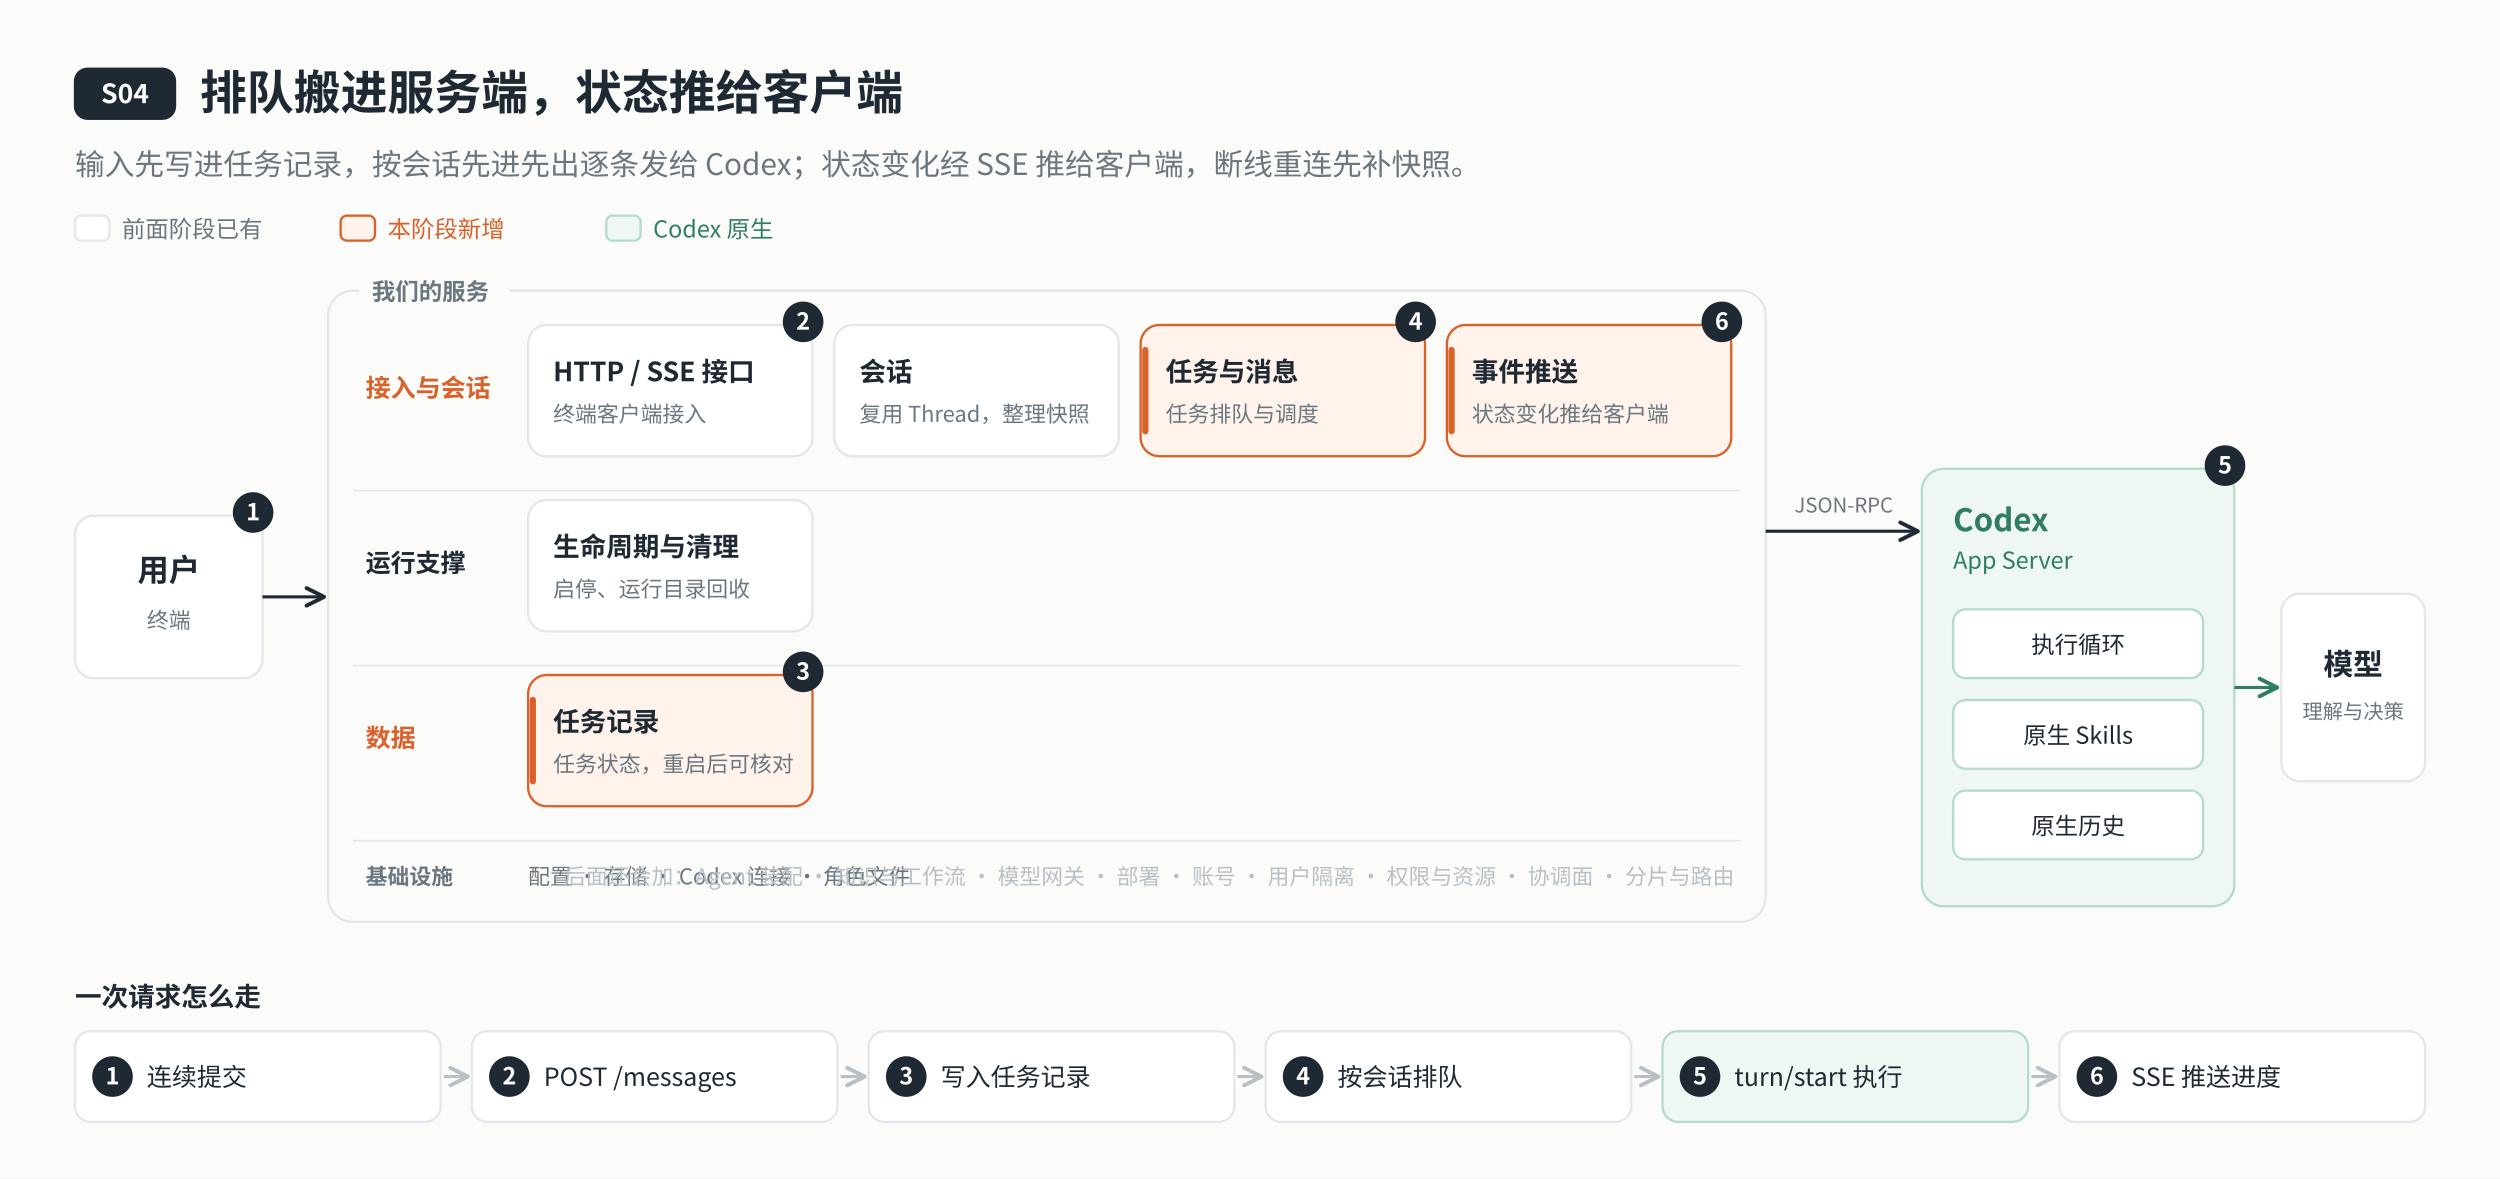
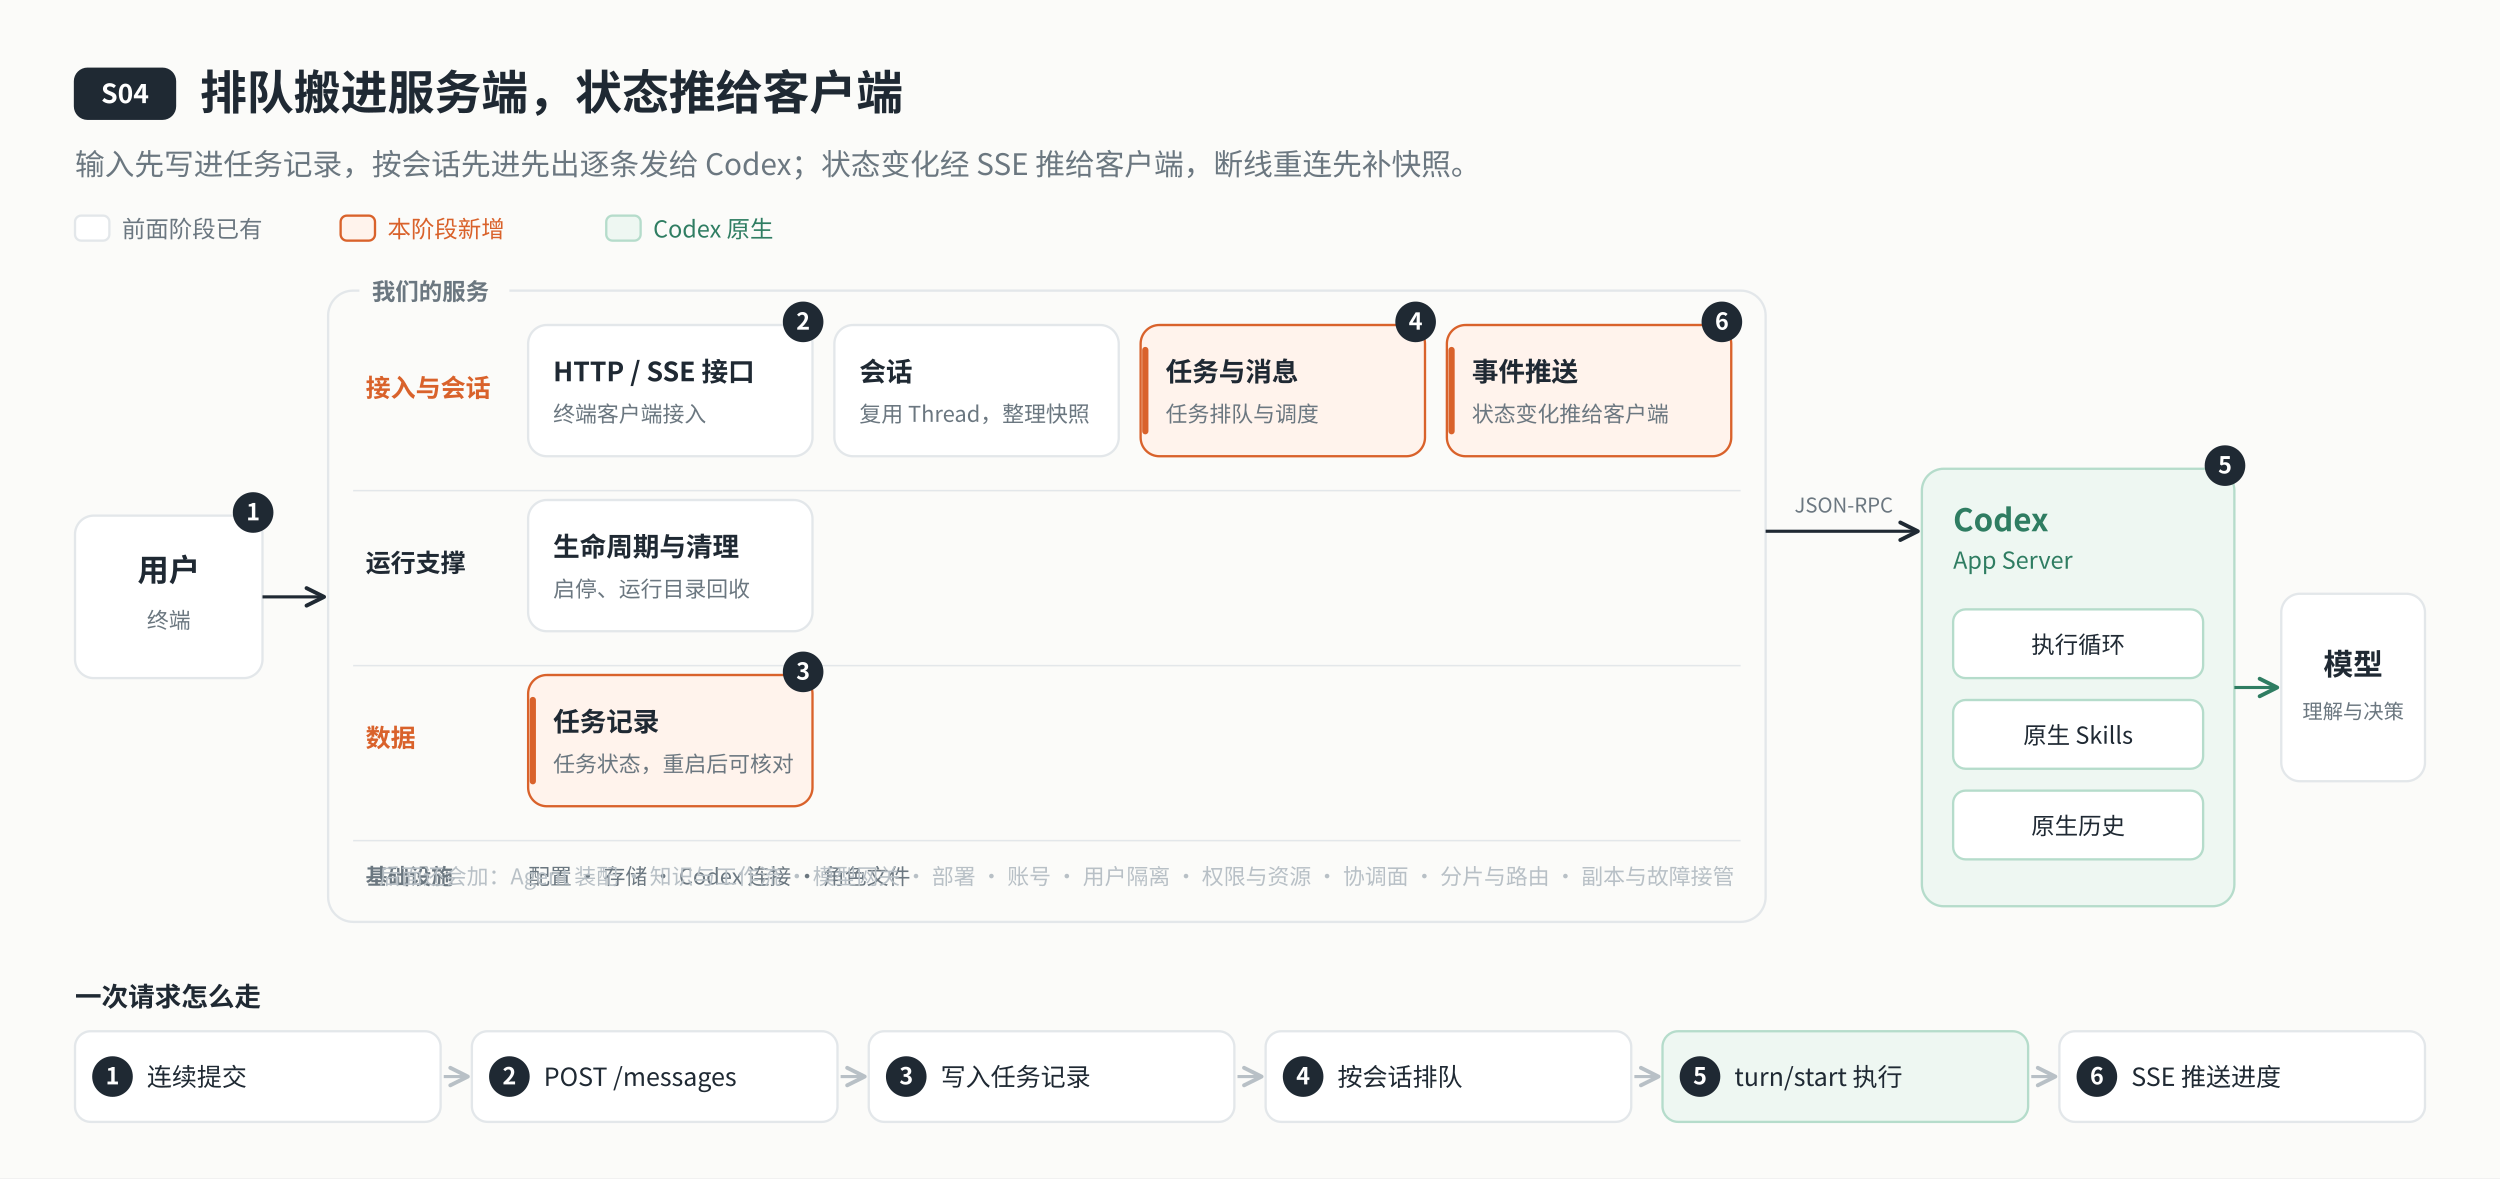
<svg xmlns="http://www.w3.org/2000/svg" width="1600" height="754" viewBox="0 0 1600 754" role="img" aria-labelledby="title desc">
  <defs>
    <marker id="mB8C0C6" viewBox="0 0 10 10" refX="8" refY="5" markerWidth="7" markerHeight="7" orient="auto-start-reverse">
      <path d="M1 1 L9 5 L1 9" fill="none" stroke="#B8C0C6" stroke-width="1.8" stroke-linecap="round" stroke-linejoin="round" />
    </marker>
    <marker id="m1F2933" viewBox="0 0 10 10" refX="8" refY="5" markerWidth="7" markerHeight="7" orient="auto-start-reverse">
      <path d="M1 1 L9 5 L1 9" fill="none" stroke="#1F2933" stroke-width="1.8" stroke-linecap="round" stroke-linejoin="round" />
    </marker>
    <marker id="m2F7D62" viewBox="0 0 10 10" refX="8" refY="5" markerWidth="7" markerHeight="7" orient="auto-start-reverse">
      <path d="M1 1 L9 5 L1 9" fill="none" stroke="#2F7D62" stroke-width="1.8" stroke-linecap="round" stroke-linejoin="round" />
    </marker>
  </defs>
  <g font-family="PingFang SC, Microsoft YaHei, Noto Sans CJK SC, sans-serif">
    <rect x="0" y="0" width="1600" height="754" fill="#FBFBF9" />
    <rect x="48" y="44" width="64" height="32" rx="8" fill="#1F2933" stroke="#1F2933" stroke-width="1.5" />
    <text x="80" y="66" font-size="17" fill="#fff" font-weight="700" text-anchor="middle">S04</text>
    <text x="128" y="70" font-size="30" fill="#1F2933" font-weight="700" text-anchor="start">排队搬进服务端，状态推给客户端</text>
    <text x="48" y="112" font-size="19" fill="#6B7780" font-weight="400" text-anchor="start">输入先写进任务记录，按会话先进先出逐条发给 Codex；状态变化经 SSE 推给客户端，断线重连先补快照。</text>
    <rect x="48" y="138" width="22" height="16" rx="4" fill="#FFFFFF" stroke="#E3E7EA" stroke-width="1.5" />
    <text x="78" y="152" font-size="15" fill="#6B7780" font-weight="400" text-anchor="start">前面阶段已有</text>
    <rect x="218" y="138" width="22" height="16" rx="4" fill="#FFF3EC" stroke="#D9622B" stroke-width="1.5" />
    <text x="248" y="152" font-size="15" fill="#D9622B" font-weight="400" text-anchor="start">本阶段新增</text>
    <rect x="388" y="138" width="22" height="16" rx="4" fill="#EEF7F2" stroke="#B5DCCB" stroke-width="1.5" />
    <text x="418" y="152" font-size="15" fill="#2F7D62" font-weight="400" text-anchor="start">Codex 原生</text>
    <rect x="48" y="330" width="120" height="104" rx="12" fill="#FFFFFF" stroke="#E3E7EA" stroke-width="1.5" />
    <text x="108" y="372" font-size="20" fill="#1F2933" font-weight="600" text-anchor="middle">用户</text>
    <text x="108" y="402" font-size="14" fill="#6B7780" font-weight="400" text-anchor="middle">终端</text>
    <rect x="210" y="186" width="920" height="404" rx="16" fill="none" stroke="#E3E7EA" stroke-width="1.5" />
    <rect x="230" y="175" width="96" height="22" fill="#FBFBF9" />
    <text x="238" y="192" font-size="15" fill="#6B7780" font-weight="600" text-anchor="start">我们的服务</text>
    <text x="234" y="254" font-size="16" fill="#D9622B" font-weight="600" text-anchor="start">接入与会话</text>
    <rect x="338" y="208" width="182" height="84" rx="12" fill="#FFFFFF" stroke="#E3E7EA" stroke-width="1.5" />
    <text x="354" y="244" font-size="17" fill="#1F2933" font-weight="600" text-anchor="start">HTTP / SSE 接口</text>
    <text x="354" y="270" font-size="14" fill="#6B7780" font-weight="400" text-anchor="start">终端客户端接入</text>
    <rect x="534" y="208" width="182" height="84" rx="12" fill="#FFFFFF" stroke="#E3E7EA" stroke-width="1.5" />
    <text x="550" y="244" font-size="17" fill="#1F2933" font-weight="600" text-anchor="start">会话</text>
    <text x="550" y="270" font-size="14" fill="#6B7780" font-weight="400" text-anchor="start">复用 Thread，整理快照</text>
    <rect x="730" y="208" width="182" height="84" rx="12" fill="#FFF3EC" stroke="#D9622B" stroke-width="1.5" />
    <rect x="731" y="222" width="4" height="56" rx="2" fill="#D9622B" />
    <text x="746" y="244" font-size="17" fill="#1F2933" font-weight="600" text-anchor="start">任务与消息</text>
    <text x="746" y="270" font-size="14" fill="#6B7780" font-weight="400" text-anchor="start">任务排队与调度</text>
    <rect x="926" y="208" width="182" height="84" rx="12" fill="#FFF3EC" stroke="#D9622B" stroke-width="1.5" />
    <rect x="927" y="222" width="4" height="56" rx="2" fill="#D9622B" />
    <text x="942" y="244" font-size="17" fill="#1F2933" font-weight="600" text-anchor="start">事件推送</text>
    <text x="942" y="270" font-size="14" fill="#6B7780" font-weight="400" text-anchor="start">状态变化推给客户端</text>
    <text x="234" y="366" font-size="16" fill="#1F2933" font-weight="600" text-anchor="start">运行支撑</text>
    <line x1="226" y1="314" x2="1114" y2="314" stroke="#E3E7EA" stroke-width="1" />
    <rect x="338" y="320" width="182" height="84" rx="12" fill="#FFFFFF" stroke="#E3E7EA" stroke-width="1.5" />
    <text x="354" y="356" font-size="17" fill="#1F2933" font-weight="600" text-anchor="start">生命周期与清理</text>
    <text x="354" y="382" font-size="14" fill="#6B7780" font-weight="400" text-anchor="start">启停、运行目录回收</text>
    <text x="234" y="478" font-size="16" fill="#D9622B" font-weight="600" text-anchor="start">数据</text>
    <line x1="226" y1="426" x2="1114" y2="426" stroke="#E3E7EA" stroke-width="1" />
    <rect x="338" y="432" width="182" height="84" rx="12" fill="#FFF3EC" stroke="#D9622B" stroke-width="1.5" />
    <rect x="339" y="446" width="4" height="56" rx="2" fill="#D9622B" />
    <text x="354" y="468" font-size="17" fill="#1F2933" font-weight="600" text-anchor="start">任务记录</text>
    <text x="354" y="494" font-size="14" fill="#6B7780" font-weight="400" text-anchor="start">任务状态，重启后可核对</text>
    <line x1="226" y1="538" x2="1114" y2="538" stroke="#E3E7EA" stroke-width="1" />
    <text x="234" y="566" font-size="14" fill="#6B7780" font-weight="600" text-anchor="start">基础设施</text>
    <text x="338" y="566" font-size="14" fill="#6B7780" font-weight="400" text-anchor="start">配置 · 存储 · Codex 连接 · 角色文件</text>
-     <text x="1110" y="566" font-size="14" fill="#B8C0C6" font-weight="400" text-anchor="end">后面还会加：Agent 装配 · 知识与工作流 · 模型网关 · 部署 · 账号 · 用户隔离 · 权限与资源 · 协调面 · 分片与路由</text>
+     <text x="1110" y="566" font-size="14" fill="#B8C0C6" font-weight="400" text-anchor="end">后面还会加：Agent 装配 · 知识与工作流 · 模型网关 · 部署 · 账号 · 用户隔离 · 权限与资源 · 协调面 · 分片与路由 · 副本与故障接管</text>
    <rect x="1230" y="300" width="200" height="280" rx="14" fill="#EEF7F2" stroke="#B5DCCB" stroke-width="1.5" />
    <text x="1250" y="340" font-size="20" fill="#2F7D62" font-weight="700" text-anchor="start">Codex</text>
    <text x="1250" y="364" font-size="15" fill="#2F7D62" font-weight="400" text-anchor="start">App Server</text>
    <rect x="1250" y="390" width="160" height="44" rx="8" fill="#FFFFFF" stroke="#B5DCCB" stroke-width="1.5" />
    <text x="1330" y="418" font-size="15" fill="#1F2933" font-weight="500" text-anchor="middle">执行循环</text>
    <rect x="1250" y="448" width="160" height="44" rx="8" fill="#FFFFFF" stroke="#B5DCCB" stroke-width="1.5" />
    <text x="1330" y="476" font-size="15" fill="#1F2933" font-weight="500" text-anchor="middle">原生 Skills</text>
    <rect x="1250" y="506" width="160" height="44" rx="8" fill="#FFFFFF" stroke="#B5DCCB" stroke-width="1.5" />
    <text x="1330" y="534" font-size="15" fill="#1F2933" font-weight="500" text-anchor="middle">原生历史</text>
    <rect x="1460" y="380" width="92" height="120" rx="12" fill="#FFFFFF" stroke="#E3E7EA" stroke-width="1.5" />
    <text x="1506" y="432" font-size="19" fill="#1F2933" font-weight="600" text-anchor="middle">模型</text>
    <text x="1506" y="460" font-size="13" fill="#6B7780" font-weight="400" text-anchor="middle">理解与决策</text>
    <path d="M168,382 L206,382" fill="none" stroke="#1F2933" stroke-width="2" marker-end="url(#m1F2933)" />
    <path d="M1130,340 L1226,340" fill="none" stroke="#1F2933" stroke-width="2" marker-end="url(#m1F2933)" />
    <text x="1180" y="328" font-size="13" fill="#6B7780" font-weight="500" text-anchor="middle">JSON-RPC</text>
    <path d="M1430,440 L1456,440" fill="none" stroke="#2F7D62" stroke-width="2" marker-end="url(#m2F7D62)" />
    <circle cx="162" cy="328" r="13" fill="#1F2933" />
    <text x="162" y="333" font-size="15" fill="#fff" font-weight="700" text-anchor="middle">1</text>
    <circle cx="514" cy="206" r="13" fill="#1F2933" />
    <text x="514" y="211" font-size="15" fill="#fff" font-weight="700" text-anchor="middle">2</text>
    <circle cx="514" cy="430" r="13" fill="#1F2933" />
    <text x="514" y="435" font-size="15" fill="#fff" font-weight="700" text-anchor="middle">3</text>
    <circle cx="906" cy="206" r="13" fill="#1F2933" />
    <text x="906" y="211" font-size="15" fill="#fff" font-weight="700" text-anchor="middle">4</text>
    <circle cx="1424" cy="298" r="13" fill="#1F2933" />
    <text x="1424" y="303" font-size="15" fill="#fff" font-weight="700" text-anchor="middle">5</text>
    <circle cx="1102" cy="206" r="13" fill="#1F2933" />
    <text x="1102" y="211" font-size="15" fill="#fff" font-weight="700" text-anchor="middle">6</text>
    <text x="48" y="644" font-size="17" fill="#1F2933" font-weight="700" text-anchor="start">一次请求怎么走</text>
    <rect x="48" y="660" width="234" height="58" rx="10" fill="#FFFFFF" stroke="#E3E7EA" stroke-width="1.5" />
    <circle cx="72" cy="689" r="13" fill="#1F2933" />
    <text x="72" y="694" font-size="15" fill="#fff" font-weight="700" text-anchor="middle">1</text>
    <text x="94" y="695" font-size="16" fill="#1F2933" font-weight="500" text-anchor="start">连续提交</text>
    <path d="M284,689 L298,689" fill="none" stroke="#B8C0C6" stroke-width="2" marker-end="url(#mB8C0C6)" />
    <rect x="302" y="660" width="234" height="58" rx="10" fill="#FFFFFF" stroke="#E3E7EA" stroke-width="1.5" />
    <circle cx="326" cy="689" r="13" fill="#1F2933" />
    <text x="326" y="694" font-size="15" fill="#fff" font-weight="700" text-anchor="middle">2</text>
    <text x="348" y="695" font-size="16" fill="#1F2933" font-weight="500" text-anchor="start">POST /messages</text>
    <path d="M538,689 L552,689" fill="none" stroke="#B8C0C6" stroke-width="2" marker-end="url(#mB8C0C6)" />
    <rect x="556" y="660" width="234" height="58" rx="10" fill="#FFFFFF" stroke="#E3E7EA" stroke-width="1.5" />
    <circle cx="580" cy="689" r="13" fill="#1F2933" />
    <text x="580" y="694" font-size="15" fill="#fff" font-weight="700" text-anchor="middle">3</text>
    <text x="602" y="695" font-size="16" fill="#1F2933" font-weight="500" text-anchor="start">写入任务记录</text>
    <path d="M792,689 L806,689" fill="none" stroke="#B8C0C6" stroke-width="2" marker-end="url(#mB8C0C6)" />
    <rect x="810" y="660" width="234" height="58" rx="10" fill="#FFFFFF" stroke="#E3E7EA" stroke-width="1.5" />
    <circle cx="834" cy="689" r="13" fill="#1F2933" />
    <text x="834" y="694" font-size="15" fill="#fff" font-weight="700" text-anchor="middle">4</text>
    <text x="856" y="695" font-size="16" fill="#1F2933" font-weight="500" text-anchor="start">按会话排队</text>
    <path d="M1046,689 L1060,689" fill="none" stroke="#B8C0C6" stroke-width="2" marker-end="url(#mB8C0C6)" />
    <rect x="1064" y="660" width="234" height="58" rx="10" fill="#EEF7F2" stroke="#B5DCCB" stroke-width="1.5" />
    <circle cx="1088" cy="689" r="13" fill="#1F2933" />
    <text x="1088" y="694" font-size="15" fill="#fff" font-weight="700" text-anchor="middle">5</text>
    <text x="1110" y="695" font-size="16" fill="#1F2933" font-weight="500" text-anchor="start">turn/start 执行</text>
    <path d="M1300,689 L1314,689" fill="none" stroke="#B8C0C6" stroke-width="2" marker-end="url(#mB8C0C6)" />
    <rect x="1318" y="660" width="234" height="58" rx="10" fill="#FFFFFF" stroke="#E3E7EA" stroke-width="1.5" />
    <circle cx="1342" cy="689" r="13" fill="#1F2933" />
    <text x="1342" y="694" font-size="15" fill="#fff" font-weight="700" text-anchor="middle">6</text>
    <text x="1364" y="695" font-size="16" fill="#1F2933" font-weight="500" text-anchor="start">SSE 推送进度</text>
  </g>
</svg>
